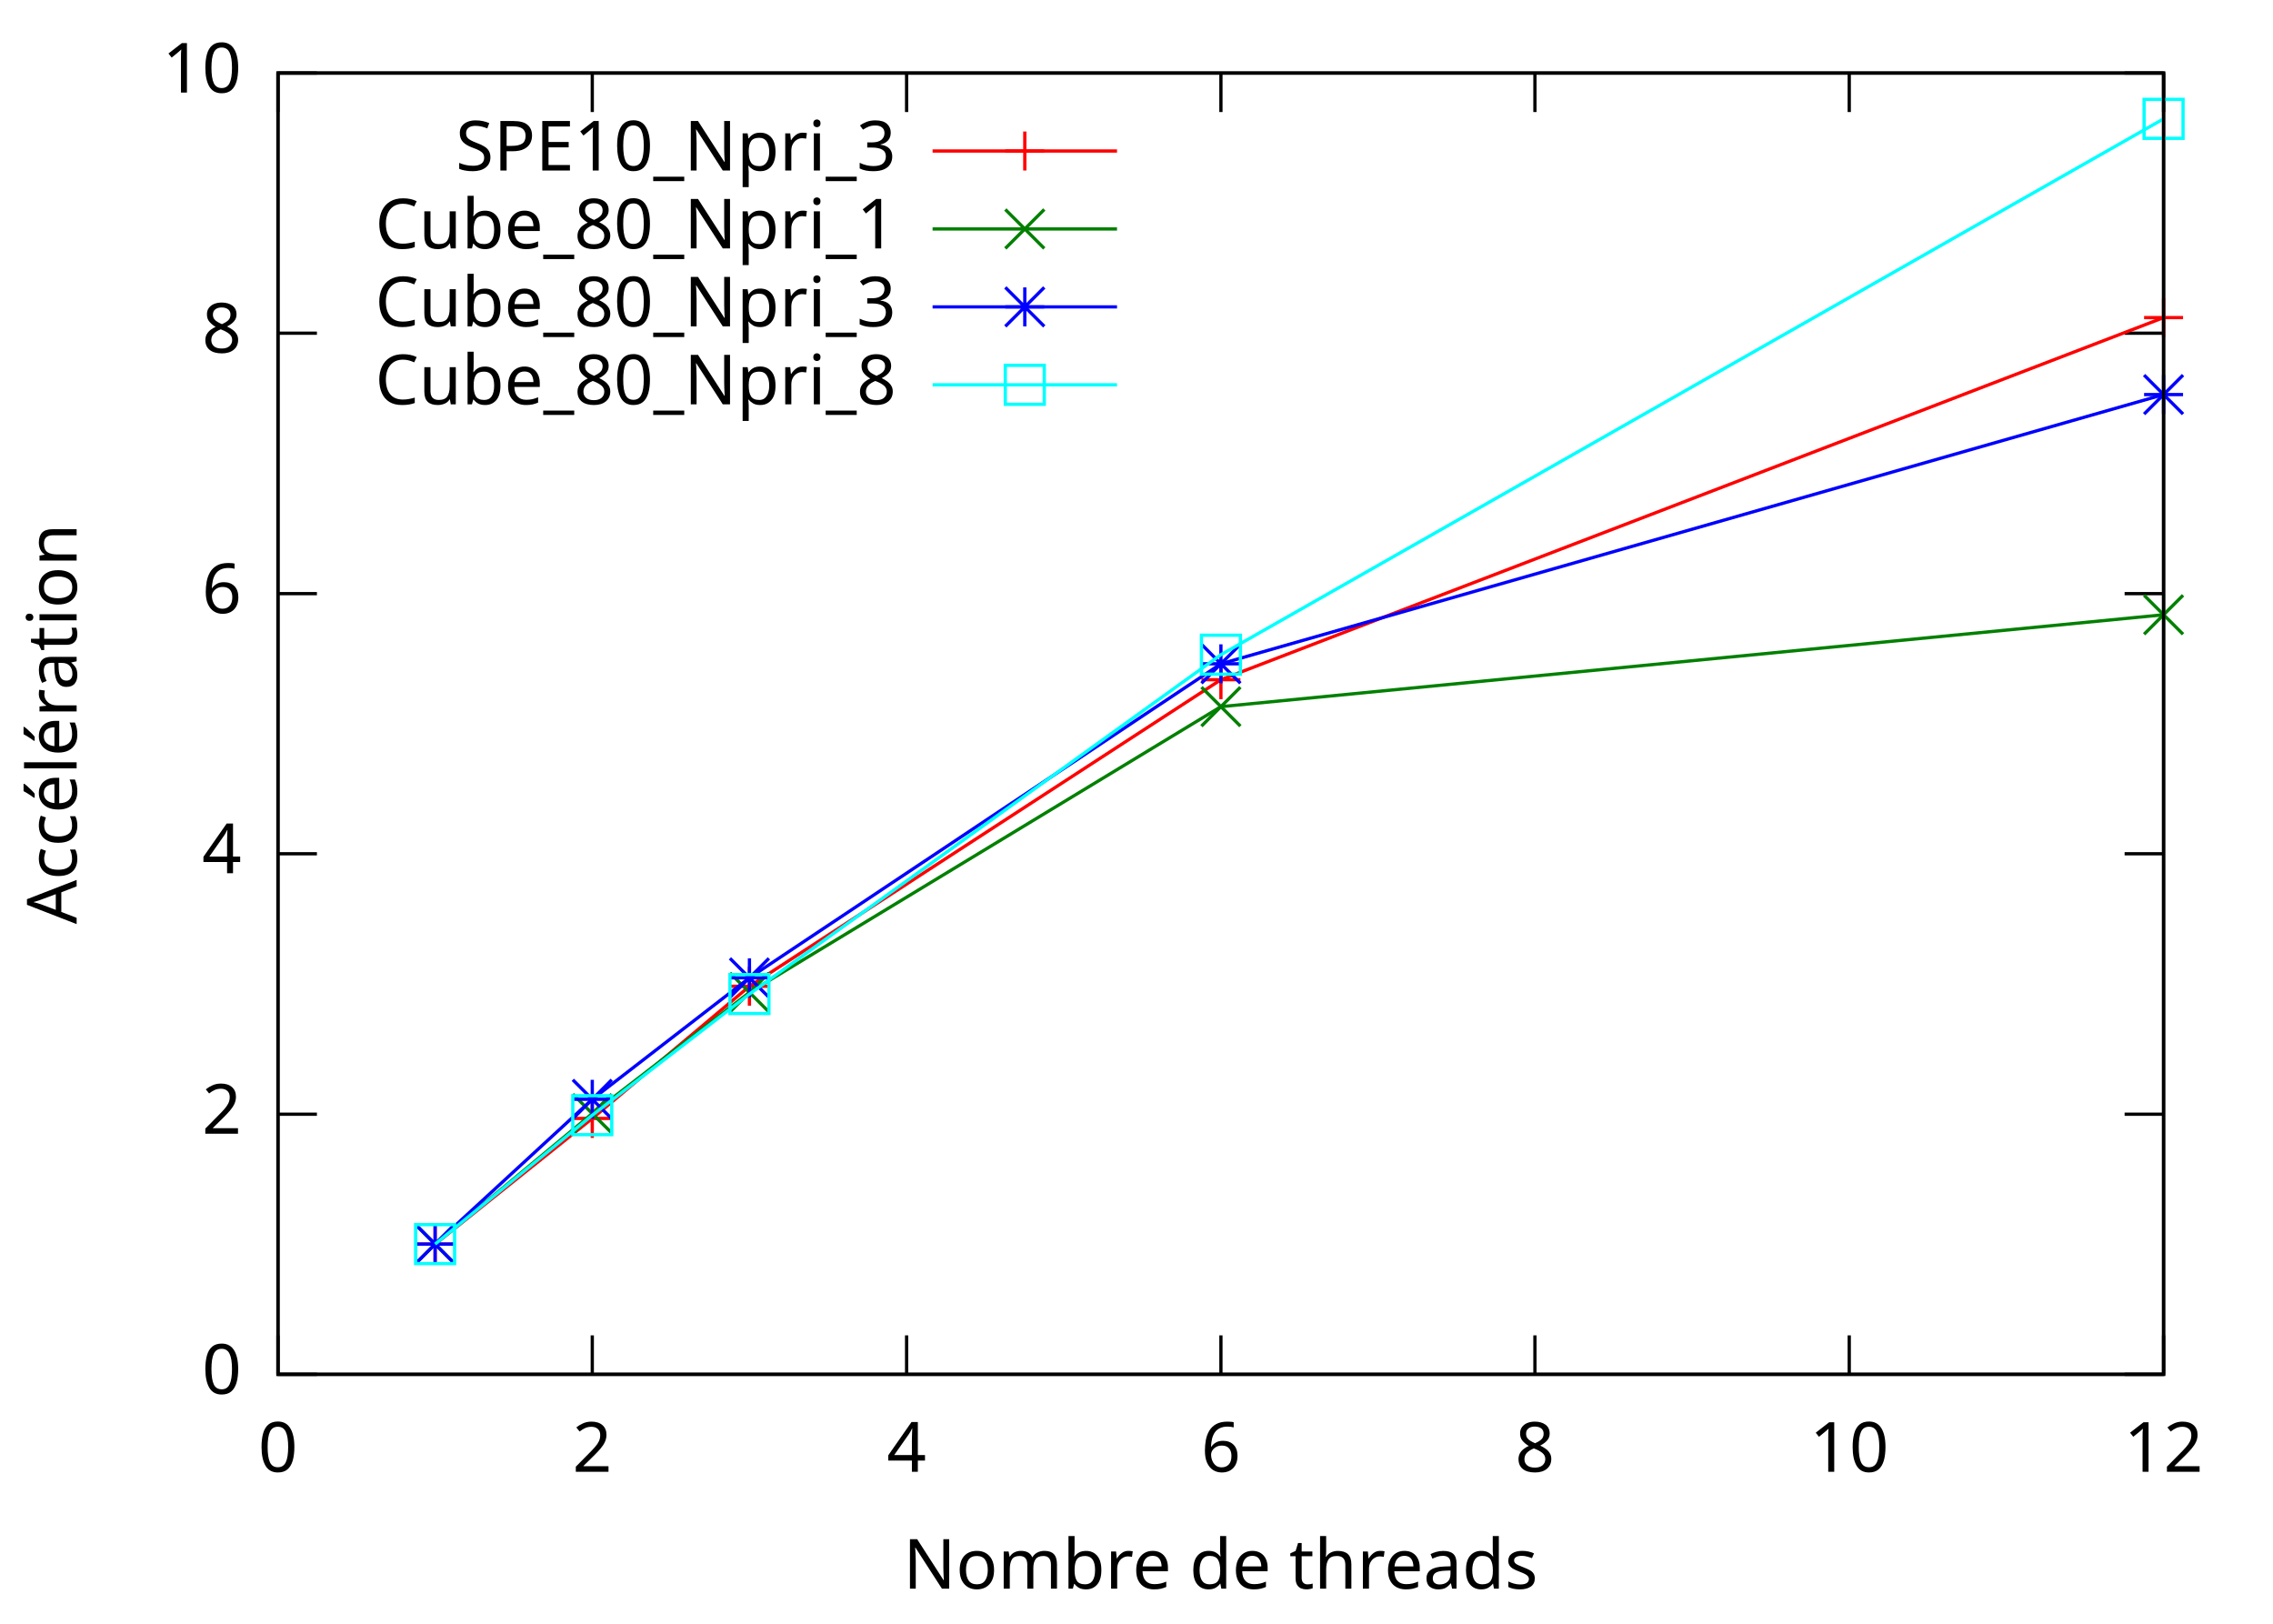
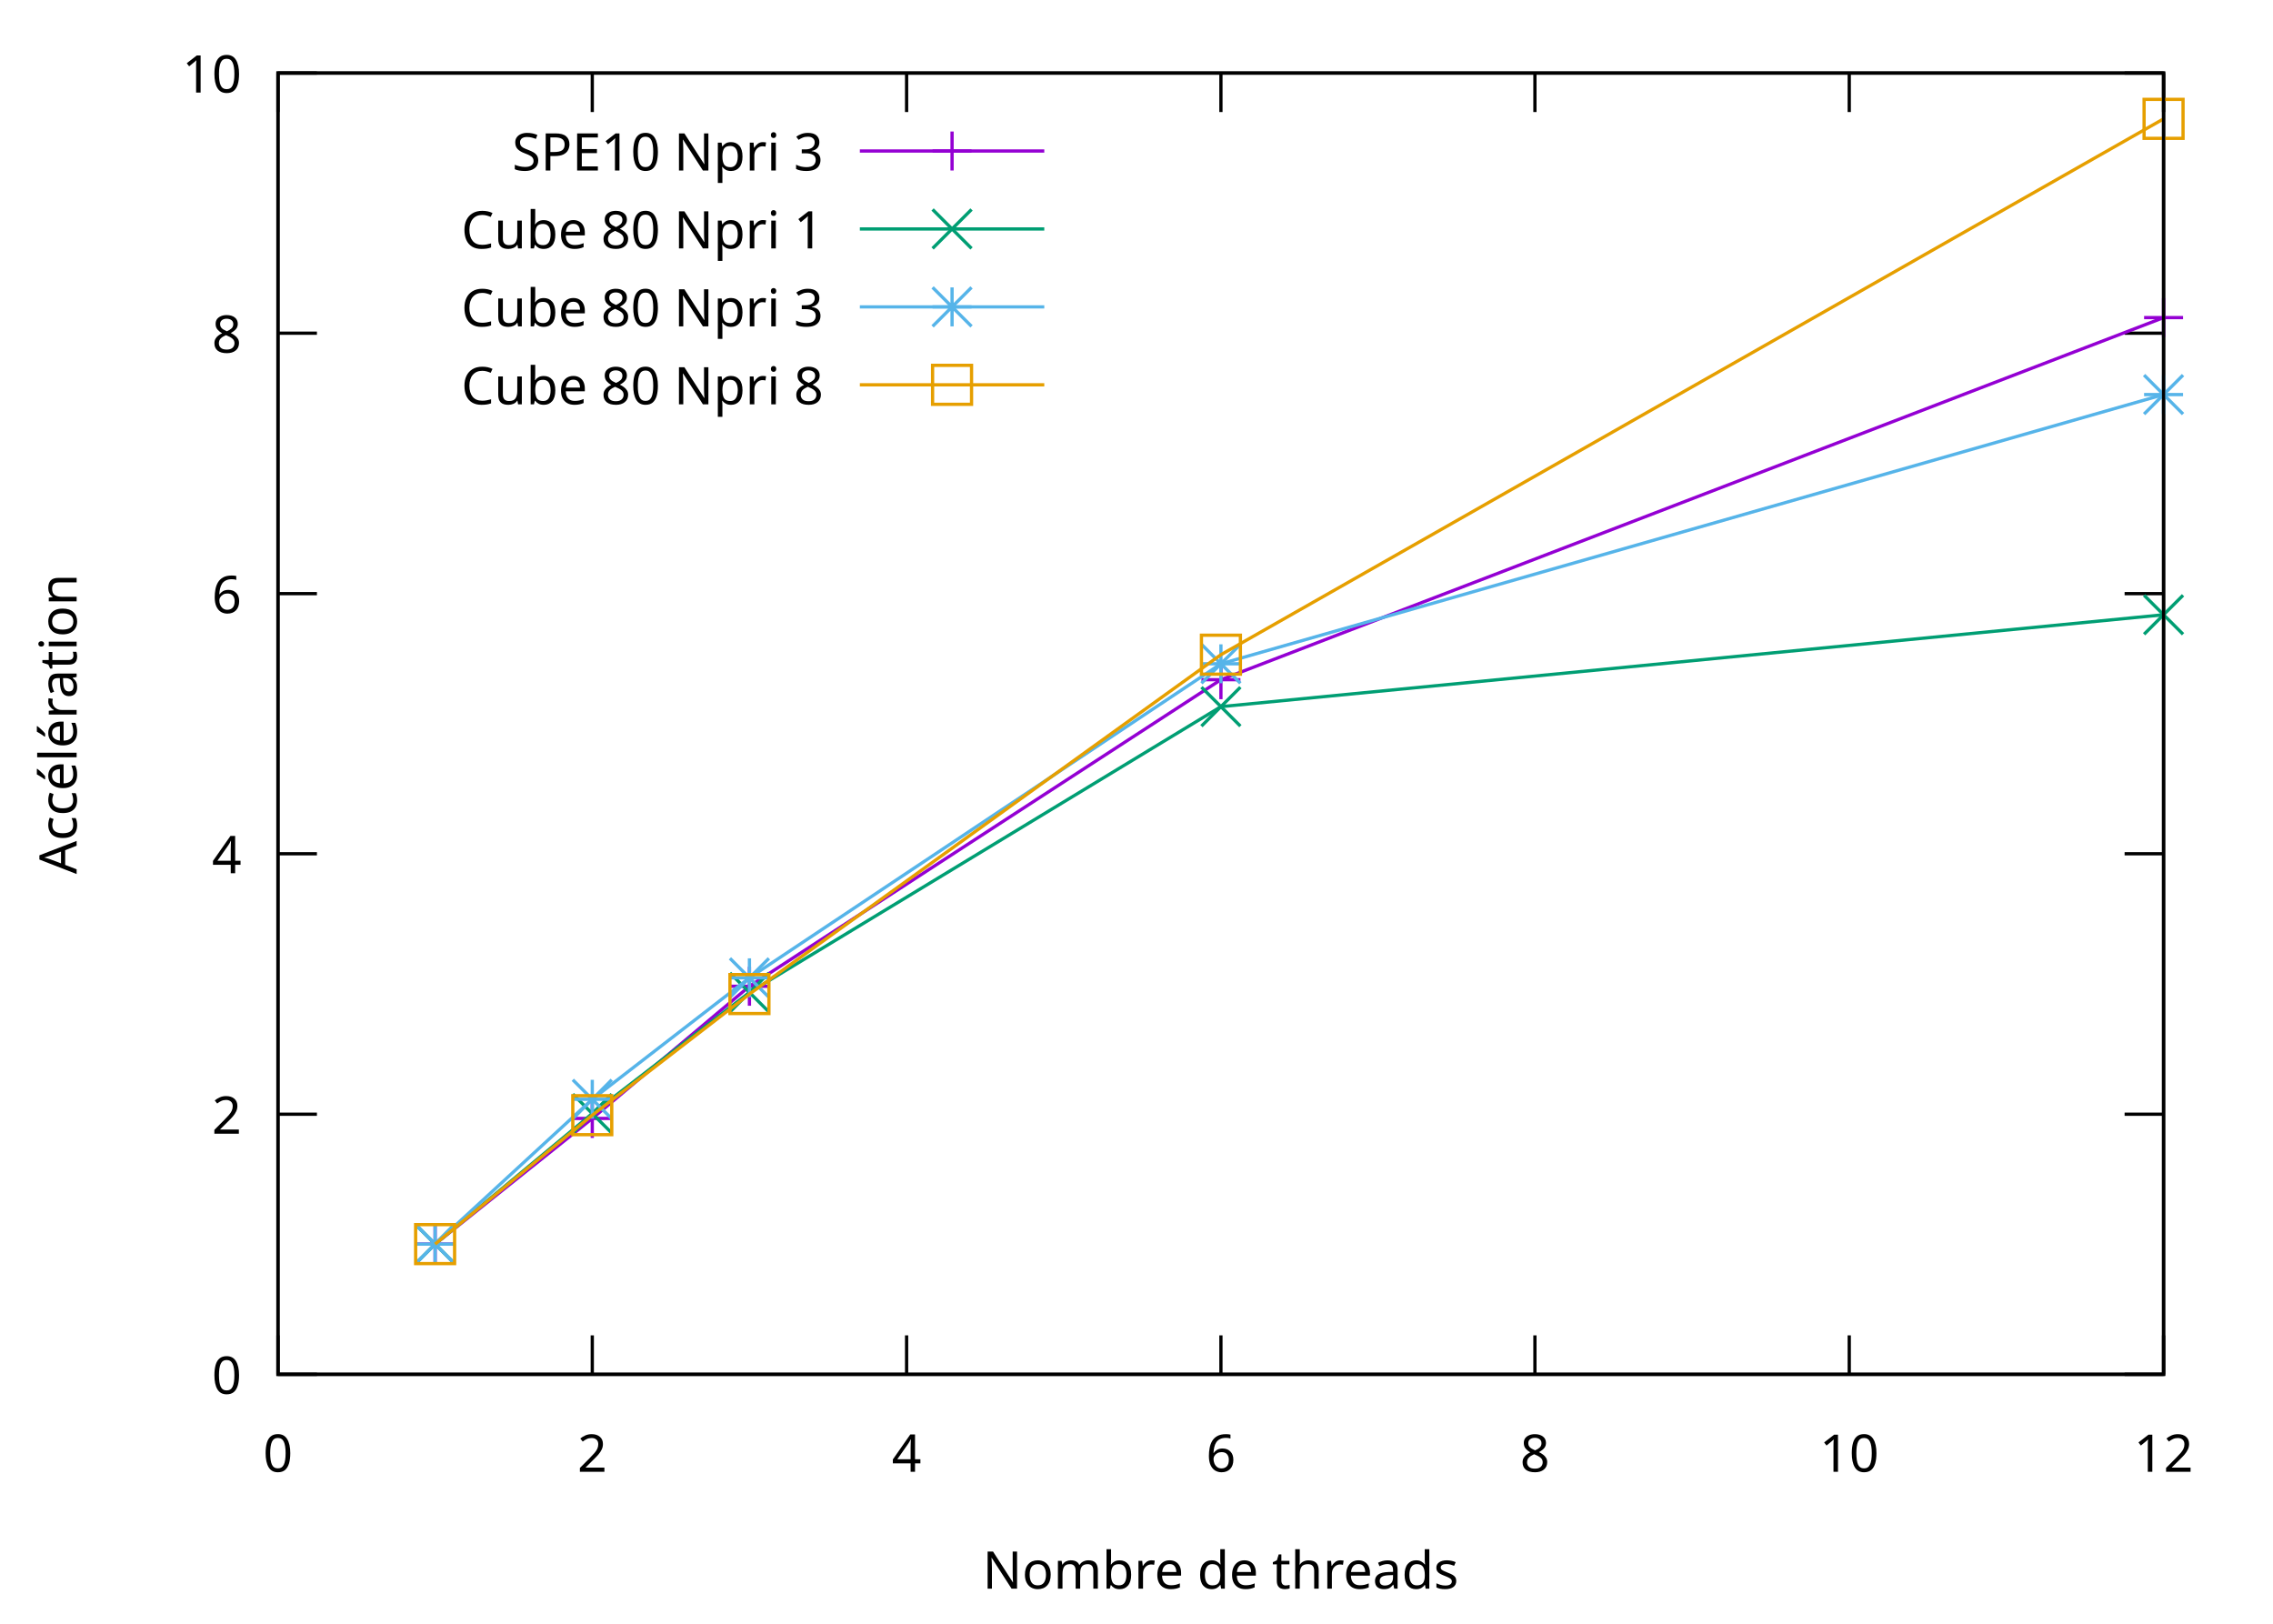
<svg xmlns="http://www.w3.org/2000/svg" xmlns:xlink="http://www.w3.org/1999/xlink" width="700" height="500" viewBox="0 0 700 500">
  <g id="gnuplot_canvas">
    <rect x="0" y="0" width="700" height="500" fill="none" />
    <defs>
      <circle id="gpDot" r="0.5" stroke-width="0.5" />
      <path id="gpPt0" stroke-width="0.167" stroke="currentColor" d="M-1,0 h2 M0,-1 v2" />
      <path id="gpPt1" stroke-width="0.167" stroke="currentColor" d="M-1,-1 L1,1 M1,-1 L-1,1" />
      <path id="gpPt2" stroke-width="0.167" stroke="currentColor" d="M-1,0 L1,0 M0,-1 L0,1 M-1,-1 L1,1 M-1,1 L1,-1" />
      <rect id="gpPt3" stroke-width="0.167" stroke="currentColor" x="-1" y="-1" width="2" height="2" />
      <rect id="gpPt4" stroke-width="0.167" stroke="currentColor" fill="currentColor" x="-1" y="-1" width="2" height="2" />
      <circle id="gpPt5" stroke-width="0.167" stroke="currentColor" cx="0" cy="0" r="1" />
      <use xlink:href="#gpPt5" id="gpPt6" fill="currentColor" stroke="none" />
      <path id="gpPt7" stroke-width="0.167" stroke="currentColor" d="M0,-1.33 L-1.33,0.67 L1.33,0.67 z" />
      <use xlink:href="#gpPt7" id="gpPt8" fill="currentColor" stroke="none" />
      <use xlink:href="#gpPt7" id="gpPt9" stroke="currentColor" transform="rotate(180)" />
      <use xlink:href="#gpPt9" id="gpPt10" fill="currentColor" stroke="none" />
      <use xlink:href="#gpPt3" id="gpPt11" stroke="currentColor" transform="rotate(45)" />
      <use xlink:href="#gpPt11" id="gpPt12" fill="currentColor" stroke="none" />
+       <path id="gpPt13" stroke-width="0.167" stroke="currentColor" d="M0,1.330 L1.265,0.411 L0.782,-1.067 L-0.782,-1.076 L-1.265,0.411 z" />
+       <use xlink:href="#gpPt13" id="gpPt14" fill="currentColor" stroke="none" />
+       <filter id="textbox" filterUnits="objectBoundingBox" x="0" y="0" height="1" width="1">
+         <feFlood flood-color="white" flood-opacity="1" result="bgnd" />
+         <feComposite in="SourceGraphic" in2="bgnd" operator="atop" />
+       </filter>
      <filter id="greybox" filterUnits="objectBoundingBox" x="0" y="0" height="1" width="1">
        <feFlood flood-color="lightgrey" flood-opacity="1" result="grey" />
        <feComposite in="SourceGraphic" in2="grey" operator="atop" />
      </filter>
    </defs>
-     <g style="fill:none; color:white; stroke:currentColor; stroke-width:1.00; stroke-linecap:butt; stroke-linejoin:miter">
- </g>
-     <g style="fill:none; color:black; stroke:currentColor; stroke-width:1.00; stroke-linecap:butt; stroke-linejoin:miter">
+     <g fill="none" color="white" stroke="currentColor" stroke-width="1.00" stroke-linecap="butt" stroke-linejoin="miter">
+ </g>
+     <g fill="none" color="black" stroke="currentColor" stroke-width="1.00" stroke-linecap="butt" stroke-linejoin="miter">
      <path stroke="black" d="M85.6,423.2 L97.6,423.2 M666.3,423.2 L654.3,423.2  " />
-       <g transform="translate(74.4,429.2)" style="stroke:none; fill:black; font-family:Verdana; font-size:16.00pt; text-anchor:end">
-         <text> 0</text>
-       </g>
+       <g transform="translate(74.4,429.2)" stroke="none" fill="black" font-family="Verdana" font-size="16.00" text-anchor="end">
+         <text>
+           <tspan font-family="Verdana"> 0</tspan>
+         </text>
+       </g>
+     </g>
+     <g fill="none" color="black" stroke="currentColor" stroke-width="1.00" stroke-linecap="butt" stroke-linejoin="miter">
      <path stroke="black" d="M85.6,343.1 L97.6,343.1 M666.3,343.1 L654.3,343.1  " />
-       <g transform="translate(74.4,349.1)" style="stroke:none; fill:black; font-family:Verdana; font-size:16.00pt; text-anchor:end">
-         <text> 2</text>
-       </g>
+       <g transform="translate(74.4,349.1)" stroke="none" fill="black" font-family="Verdana" font-size="16.00" text-anchor="end">
+         <text>
+           <tspan font-family="Verdana"> 2</tspan>
+         </text>
+       </g>
+     </g>
+     <g fill="none" color="black" stroke="currentColor" stroke-width="1.00" stroke-linecap="butt" stroke-linejoin="miter">
      <path stroke="black" d="M85.6,262.9 L97.6,262.9 M666.3,262.9 L654.3,262.9  " />
-       <g transform="translate(74.4,268.9)" style="stroke:none; fill:black; font-family:Verdana; font-size:16.00pt; text-anchor:end">
-         <text> 4</text>
-       </g>
+       <g transform="translate(74.4,268.9)" stroke="none" fill="black" font-family="Verdana" font-size="16.00" text-anchor="end">
+         <text>
+           <tspan font-family="Verdana"> 4</tspan>
+         </text>
+       </g>
+     </g>
+     <g fill="none" color="black" stroke="currentColor" stroke-width="1.00" stroke-linecap="butt" stroke-linejoin="miter">
      <path stroke="black" d="M85.6,182.8 L97.6,182.8 M666.3,182.8 L654.3,182.8  " />
-       <g transform="translate(74.4,188.8)" style="stroke:none; fill:black; font-family:Verdana; font-size:16.00pt; text-anchor:end">
-         <text> 6</text>
-       </g>
+       <g transform="translate(74.4,188.8)" stroke="none" fill="black" font-family="Verdana" font-size="16.00" text-anchor="end">
+         <text>
+           <tspan font-family="Verdana"> 6</tspan>
+         </text>
+       </g>
+     </g>
+     <g fill="none" color="black" stroke="currentColor" stroke-width="1.00" stroke-linecap="butt" stroke-linejoin="miter">
      <path stroke="black" d="M85.6,102.6 L97.6,102.6 M666.3,102.6 L654.3,102.6  " />
-       <g transform="translate(74.4,108.6)" style="stroke:none; fill:black; font-family:Verdana; font-size:16.00pt; text-anchor:end">
-         <text> 8</text>
-       </g>
+       <g transform="translate(74.4,108.6)" stroke="none" fill="black" font-family="Verdana" font-size="16.00" text-anchor="end">
+         <text>
+           <tspan font-family="Verdana"> 8</tspan>
+         </text>
+       </g>
+     </g>
+     <g fill="none" color="black" stroke="currentColor" stroke-width="1.00" stroke-linecap="butt" stroke-linejoin="miter">
      <path stroke="black" d="M85.6,22.5 L97.6,22.5 M666.3,22.5 L654.3,22.5  " />
-       <g transform="translate(74.4,28.5)" style="stroke:none; fill:black; font-family:Verdana; font-size:16.00pt; text-anchor:end">
-         <text> 10</text>
-       </g>
+       <g transform="translate(74.4,28.5)" stroke="none" fill="black" font-family="Verdana" font-size="16.00" text-anchor="end">
+         <text>
+           <tspan font-family="Verdana"> 10</tspan>
+         </text>
+       </g>
+     </g>
+     <g fill="none" color="black" stroke="currentColor" stroke-width="1.00" stroke-linecap="butt" stroke-linejoin="miter">
      <path stroke="black" d="M85.6,423.2 L85.6,411.2 M85.6,22.5 L85.6,34.5  " />
-       <g transform="translate(85.6,453.2)" style="stroke:none; fill:black; font-family:Verdana; font-size:16.00pt; text-anchor:middle">
-         <text> 0</text>
-       </g>
+       <g transform="translate(85.6,453.2)" stroke="none" fill="black" font-family="Verdana" font-size="16.00" text-anchor="middle">
+         <text>
+           <tspan font-family="Verdana"> 0</tspan>
+         </text>
+       </g>
+     </g>
+     <g fill="none" color="black" stroke="currentColor" stroke-width="1.00" stroke-linecap="butt" stroke-linejoin="miter">
      <path stroke="black" d="M182.4,423.2 L182.4,411.2 M182.4,22.5 L182.4,34.5  " />
-       <g transform="translate(182.4,453.2)" style="stroke:none; fill:black; font-family:Verdana; font-size:16.00pt; text-anchor:middle">
-         <text> 2</text>
-       </g>
+       <g transform="translate(182.4,453.2)" stroke="none" fill="black" font-family="Verdana" font-size="16.00" text-anchor="middle">
+         <text>
+           <tspan font-family="Verdana"> 2</tspan>
+         </text>
+       </g>
+     </g>
+     <g fill="none" color="black" stroke="currentColor" stroke-width="1.00" stroke-linecap="butt" stroke-linejoin="miter">
      <path stroke="black" d="M279.2,423.2 L279.2,411.2 M279.2,22.5 L279.2,34.5  " />
-       <g transform="translate(279.2,453.2)" style="stroke:none; fill:black; font-family:Verdana; font-size:16.00pt; text-anchor:middle">
-         <text> 4</text>
-       </g>
+       <g transform="translate(279.2,453.2)" stroke="none" fill="black" font-family="Verdana" font-size="16.00" text-anchor="middle">
+         <text>
+           <tspan font-family="Verdana"> 4</tspan>
+         </text>
+       </g>
+     </g>
+     <g fill="none" color="black" stroke="currentColor" stroke-width="1.00" stroke-linecap="butt" stroke-linejoin="miter">
      <path stroke="black" d="M376.0,423.2 L376.0,411.2 M376.0,22.5 L376.0,34.5  " />
-       <g transform="translate(376.0,453.2)" style="stroke:none; fill:black; font-family:Verdana; font-size:16.00pt; text-anchor:middle">
-         <text> 6</text>
-       </g>
+       <g transform="translate(376.0,453.2)" stroke="none" fill="black" font-family="Verdana" font-size="16.00" text-anchor="middle">
+         <text>
+           <tspan font-family="Verdana"> 6</tspan>
+         </text>
+       </g>
+     </g>
+     <g fill="none" color="black" stroke="currentColor" stroke-width="1.00" stroke-linecap="butt" stroke-linejoin="miter">
      <path stroke="black" d="M472.7,423.2 L472.7,411.2 M472.7,22.5 L472.7,34.5  " />
-       <g transform="translate(472.7,453.2)" style="stroke:none; fill:black; font-family:Verdana; font-size:16.00pt; text-anchor:middle">
-         <text> 8</text>
-       </g>
+       <g transform="translate(472.7,453.2)" stroke="none" fill="black" font-family="Verdana" font-size="16.00" text-anchor="middle">
+         <text>
+           <tspan font-family="Verdana"> 8</tspan>
+         </text>
+       </g>
+     </g>
+     <g fill="none" color="black" stroke="currentColor" stroke-width="1.00" stroke-linecap="butt" stroke-linejoin="miter">
      <path stroke="black" d="M569.5,423.2 L569.5,411.2 M569.5,22.5 L569.5,34.5  " />
-       <g transform="translate(569.5,453.2)" style="stroke:none; fill:black; font-family:Verdana; font-size:16.00pt; text-anchor:middle">
-         <text> 10</text>
-       </g>
+       <g transform="translate(569.5,453.2)" stroke="none" fill="black" font-family="Verdana" font-size="16.00" text-anchor="middle">
+         <text>
+           <tspan font-family="Verdana"> 10</tspan>
+         </text>
+       </g>
+     </g>
+     <g fill="none" color="black" stroke="currentColor" stroke-width="1.00" stroke-linecap="butt" stroke-linejoin="miter">
      <path stroke="black" d="M666.3,423.2 L666.3,411.2 M666.3,22.5 L666.3,34.5  " />
-       <g transform="translate(666.3,453.2)" style="stroke:none; fill:black; font-family:Verdana; font-size:16.00pt; text-anchor:middle">
-         <text> 12</text>
-       </g>
+       <g transform="translate(666.3,453.2)" stroke="none" fill="black" font-family="Verdana" font-size="16.00" text-anchor="middle">
+         <text>
+           <tspan font-family="Verdana"> 12</tspan>
+         </text>
+       </g>
+     </g>
+     <g fill="none" color="black" stroke="currentColor" stroke-width="1.00" stroke-linecap="butt" stroke-linejoin="miter">
+ </g>
+     <g fill="none" color="black" stroke="currentColor" stroke-width="1.00" stroke-linecap="butt" stroke-linejoin="miter">
      <path stroke="black" d="M85.6,22.5 L85.6,423.2 L666.3,423.2 L666.3,22.5 L85.6,22.5 Z  " />
-       <g transform="translate(23.6,222.9) rotate(270)" style="stroke:none; fill:black; font-family:Verdana; font-size:16.00pt; text-anchor:middle">
-         <text>Accélération</text>
-       </g>
-       <g transform="translate(375.9,489.2)" style="stroke:none; fill:black; font-family:Verdana; font-size:16.00pt; text-anchor:middle">
-         <text>Nombre de threads</text>
-       </g>
-     </g>
+     </g>
+     <g fill="none" color="black" stroke="currentColor" stroke-width="1.00" stroke-linecap="butt" stroke-linejoin="miter">
+       <g transform="translate(23.6,222.9) rotate(270)" stroke="none" fill="black" font-family="Verdana" font-size="16.00" text-anchor="middle">
+         <text>
+           <tspan font-family="Verdana">Accélération</tspan>
+         </text>
+       </g>
+     </g>
+     <g fill="none" color="black" stroke="currentColor" stroke-width="1.00" stroke-linecap="butt" stroke-linejoin="miter">
+       <g transform="translate(375.9,489.2)" stroke="none" fill="black" font-family="Verdana" font-size="16.00" text-anchor="middle">
+         <text>
+           <tspan font-family="Verdana">Nombre de threads</tspan>
+         </text>
+       </g>
+     </g>
+     <g fill="none" color="black" stroke="currentColor" stroke-width="1.00" stroke-linecap="butt" stroke-linejoin="miter">
+ </g>
    <g id="gnuplot_plot_1">
-       <g style="fill:none; color:red; stroke:currentColor; stroke-width:1.00; stroke-linecap:butt; stroke-linejoin:miter">
-         <g transform="translate(276.0,52.5)" style="stroke:none; fill:black; font-family:Verdana; font-size:16.00pt; text-anchor:end">
-           <text>SPE10_Npri_3</text>
-         </g>
-         <path d="M287.2,46.5 L344.0,46.5 M134.0,383.1 L182.4,344.4 L230.8,303.7 L376.0,209.3 L666.3,97.8  " />
-         <use xlink:href="#gpPt0" transform="translate(134.0,383.1) scale(6.00)" />
-         <use xlink:href="#gpPt0" transform="translate(182.4,344.4) scale(6.00)" />
-         <use xlink:href="#gpPt0" transform="translate(230.8,303.7) scale(6.00)" />
-         <use xlink:href="#gpPt0" transform="translate(376.0,209.3) scale(6.00)" />
-         <use xlink:href="#gpPt0" transform="translate(666.3,97.8) scale(6.00)" />
-         <use xlink:href="#gpPt0" transform="translate(315.6,46.5) scale(6.00)" />
+       <g fill="none" color="black" stroke="currentColor" stroke-width="1.00" stroke-linecap="butt" stroke-linejoin="miter">
+         <g transform="translate(253.6,52.5)" stroke="none" fill="black" font-family="Verdana" font-size="16.00" text-anchor="end">
+           <text>
+             <tspan font-family="Verdana">SPE10 Npri 3</tspan>
+           </text>
+         </g>
+       </g>
+       <g fill="none" color="black" stroke="currentColor" stroke-width="1.00" stroke-linecap="butt" stroke-linejoin="miter">
+         <path stroke="rgb(148,   0, 211)" d="M264.8,46.5 L321.6,46.5 M134.0,383.1 L182.4,344.4 L230.8,303.7 L376.0,209.3 L666.3,97.8  " />
+         <use xlink:href="#gpPt0" transform="translate(134.0,383.1) scale(6.00)" color="rgb(148,   0, 211)" />
+         <use xlink:href="#gpPt0" transform="translate(182.4,344.4) scale(6.00)" color="rgb(148,   0, 211)" />
+         <use xlink:href="#gpPt0" transform="translate(230.8,303.7) scale(6.00)" color="rgb(148,   0, 211)" />
+         <use xlink:href="#gpPt0" transform="translate(376.0,209.3) scale(6.00)" color="rgb(148,   0, 211)" />
+         <use xlink:href="#gpPt0" transform="translate(666.3,97.8) scale(6.00)" color="rgb(148,   0, 211)" />
+         <use xlink:href="#gpPt0" transform="translate(293.2,46.5) scale(6.00)" color="rgb(148,   0, 211)" />
      </g>
    </g>
    <g id="gnuplot_plot_2">
-       <g style="fill:none; color:green; stroke:currentColor; stroke-width:1.00; stroke-linecap:butt; stroke-linejoin:miter">
-         <g transform="translate(276.0,76.5)" style="stroke:none; fill:black; font-family:Verdana; font-size:16.00pt; text-anchor:end">
-           <text>Cube_80_Npri_1</text>
-         </g>
-         <path d="M287.2,70.5 L344.0,70.5 M134.0,383.1 L182.4,342.9 L230.8,305.6 L376.0,217.6 L666.3,189.3  " />
-         <use xlink:href="#gpPt1" transform="translate(134.0,383.1) scale(6.00)" />
-         <use xlink:href="#gpPt1" transform="translate(182.4,342.9) scale(6.00)" />
-         <use xlink:href="#gpPt1" transform="translate(230.8,305.6) scale(6.00)" />
-         <use xlink:href="#gpPt1" transform="translate(376.0,217.6) scale(6.00)" />
-         <use xlink:href="#gpPt1" transform="translate(666.3,189.3) scale(6.00)" />
-         <use xlink:href="#gpPt1" transform="translate(315.6,70.5) scale(6.00)" />
+       <g fill="none" color="black" stroke="currentColor" stroke-width="1.00" stroke-linecap="butt" stroke-linejoin="miter">
+         <g transform="translate(253.6,76.5)" stroke="none" fill="black" font-family="Verdana" font-size="16.00" text-anchor="end">
+           <text>
+             <tspan font-family="Verdana">Cube 80 Npri 1</tspan>
+           </text>
+         </g>
+       </g>
+       <g fill="none" color="black" stroke="currentColor" stroke-width="1.00" stroke-linecap="butt" stroke-linejoin="miter">
+         <path stroke="rgb(  0, 158, 115)" d="M264.8,70.5 L321.6,70.5 M134.0,383.1 L182.4,342.9 L230.8,305.6 L376.0,217.6 L666.3,189.3  " />
+         <use xlink:href="#gpPt1" transform="translate(134.0,383.1) scale(6.00)" color="rgb(  0, 158, 115)" />
+         <use xlink:href="#gpPt1" transform="translate(182.4,342.9) scale(6.00)" color="rgb(  0, 158, 115)" />
+         <use xlink:href="#gpPt1" transform="translate(230.8,305.6) scale(6.00)" color="rgb(  0, 158, 115)" />
+         <use xlink:href="#gpPt1" transform="translate(376.0,217.6) scale(6.00)" color="rgb(  0, 158, 115)" />
+         <use xlink:href="#gpPt1" transform="translate(666.3,189.3) scale(6.00)" color="rgb(  0, 158, 115)" />
+         <use xlink:href="#gpPt1" transform="translate(293.2,70.5) scale(6.00)" color="rgb(  0, 158, 115)" />
      </g>
    </g>
    <g id="gnuplot_plot_3">
-       <g style="fill:none; color:blue; stroke:currentColor; stroke-width:1.00; stroke-linecap:butt; stroke-linejoin:miter">
-         <g transform="translate(276.0,100.5)" style="stroke:none; fill:black; font-family:Verdana; font-size:16.00pt; text-anchor:end">
-           <text>Cube_80_Npri_3</text>
-         </g>
-         <path d="M287.2,94.5 L344.0,94.5 M134.0,383.1 L182.4,338.5 L230.8,301.1 L376.0,204.4 L666.3,121.5  " />
-         <use xlink:href="#gpPt2" transform="translate(134.0,383.1) scale(6.00)" />
-         <use xlink:href="#gpPt2" transform="translate(182.4,338.5) scale(6.00)" />
-         <use xlink:href="#gpPt2" transform="translate(230.8,301.1) scale(6.00)" />
-         <use xlink:href="#gpPt2" transform="translate(376.0,204.4) scale(6.00)" />
-         <use xlink:href="#gpPt2" transform="translate(666.3,121.5) scale(6.00)" />
-         <use xlink:href="#gpPt2" transform="translate(315.6,94.5) scale(6.00)" />
+       <g fill="none" color="black" stroke="currentColor" stroke-width="1.00" stroke-linecap="butt" stroke-linejoin="miter">
+         <g transform="translate(253.6,100.5)" stroke="none" fill="black" font-family="Verdana" font-size="16.00" text-anchor="end">
+           <text>
+             <tspan font-family="Verdana">Cube 80 Npri 3</tspan>
+           </text>
+         </g>
+       </g>
+       <g fill="none" color="black" stroke="currentColor" stroke-width="1.00" stroke-linecap="butt" stroke-linejoin="miter">
+         <path stroke="rgb( 86, 180, 233)" d="M264.8,94.5 L321.6,94.5 M134.0,383.1 L182.4,338.5 L230.8,301.1 L376.0,204.4 L666.3,121.5  " />
+         <use xlink:href="#gpPt2" transform="translate(134.0,383.1) scale(6.00)" color="rgb( 86, 180, 233)" />
+         <use xlink:href="#gpPt2" transform="translate(182.4,338.5) scale(6.00)" color="rgb( 86, 180, 233)" />
+         <use xlink:href="#gpPt2" transform="translate(230.8,301.1) scale(6.00)" color="rgb( 86, 180, 233)" />
+         <use xlink:href="#gpPt2" transform="translate(376.0,204.4) scale(6.00)" color="rgb( 86, 180, 233)" />
+         <use xlink:href="#gpPt2" transform="translate(666.3,121.5) scale(6.00)" color="rgb( 86, 180, 233)" />
+         <use xlink:href="#gpPt2" transform="translate(293.2,94.5) scale(6.00)" color="rgb( 86, 180, 233)" />
      </g>
    </g>
    <g id="gnuplot_plot_4">
-       <g style="fill:none; color:cyan; stroke:currentColor; stroke-width:1.00; stroke-linecap:butt; stroke-linejoin:miter">
-         <g transform="translate(276.0,124.5)" style="stroke:none; fill:black; font-family:Verdana; font-size:16.00pt; text-anchor:end">
-           <text>Cube_80_Npri_8</text>
-         </g>
-         <path d="M287.2,118.5 L344.0,118.5 M134.0,383.1 L182.4,343.4 L230.8,306.1 L376.0,201.6 L666.3,36.6  " />
-         <use xlink:href="#gpPt3" transform="translate(134.0,383.1) scale(6.00)" />
-         <use xlink:href="#gpPt3" transform="translate(182.4,343.4) scale(6.00)" />
-         <use xlink:href="#gpPt3" transform="translate(230.8,306.1) scale(6.00)" />
-         <use xlink:href="#gpPt3" transform="translate(376.0,201.6) scale(6.00)" />
-         <use xlink:href="#gpPt3" transform="translate(666.3,36.6) scale(6.00)" />
-         <use xlink:href="#gpPt3" transform="translate(315.6,118.5) scale(6.00)" />
-       </g>
-     </g>
-     <g style="fill:none; color:black; stroke:currentColor; stroke-width:1.00; stroke-linecap:butt; stroke-linejoin:miter">
+       <g fill="none" color="black" stroke="currentColor" stroke-width="1.00" stroke-linecap="butt" stroke-linejoin="miter">
+         <g transform="translate(253.6,124.5)" stroke="none" fill="black" font-family="Verdana" font-size="16.00" text-anchor="end">
+           <text>
+             <tspan font-family="Verdana">Cube 80 Npri 8</tspan>
+           </text>
+         </g>
+       </g>
+       <g fill="none" color="black" stroke="currentColor" stroke-width="1.00" stroke-linecap="butt" stroke-linejoin="miter">
+         <path stroke="rgb(230, 159,   0)" d="M264.8,118.5 L321.6,118.5 M134.0,383.1 L182.4,343.4 L230.8,306.1 L376.0,201.6 L666.3,36.6  " />
+         <use xlink:href="#gpPt3" transform="translate(134.0,383.1) scale(6.00)" color="rgb(230, 159,   0)" />
+         <use xlink:href="#gpPt3" transform="translate(182.4,343.4) scale(6.00)" color="rgb(230, 159,   0)" />
+         <use xlink:href="#gpPt3" transform="translate(230.8,306.1) scale(6.00)" color="rgb(230, 159,   0)" />
+         <use xlink:href="#gpPt3" transform="translate(376.0,201.6) scale(6.00)" color="rgb(230, 159,   0)" />
+         <use xlink:href="#gpPt3" transform="translate(666.3,36.6) scale(6.00)" color="rgb(230, 159,   0)" />
+         <use xlink:href="#gpPt3" transform="translate(293.2,118.5) scale(6.00)" color="rgb(230, 159,   0)" />
+       </g>
+     </g>
+     <g fill="none" color="white" stroke="rgb(230, 159,   0)" stroke-width="2.00" stroke-linecap="butt" stroke-linejoin="miter">
+ </g>
+     <g fill="none" color="black" stroke="currentColor" stroke-width="2.00" stroke-linecap="butt" stroke-linejoin="miter">
+ </g>
+     <g fill="none" color="black" stroke="black" stroke-width="1.00" stroke-linecap="butt" stroke-linejoin="miter">
+ </g>
+     <g fill="none" color="black" stroke="currentColor" stroke-width="1.00" stroke-linecap="butt" stroke-linejoin="miter">
      <path stroke="black" d="M85.6,22.5 L85.6,423.2 L666.3,423.2 L666.3,22.5 L85.6,22.5 Z  " />
    </g>
+     <g fill="none" color="black" stroke="currentColor" stroke-width="1.00" stroke-linecap="butt" stroke-linejoin="miter">
+ </g>
  </g>
</svg>
